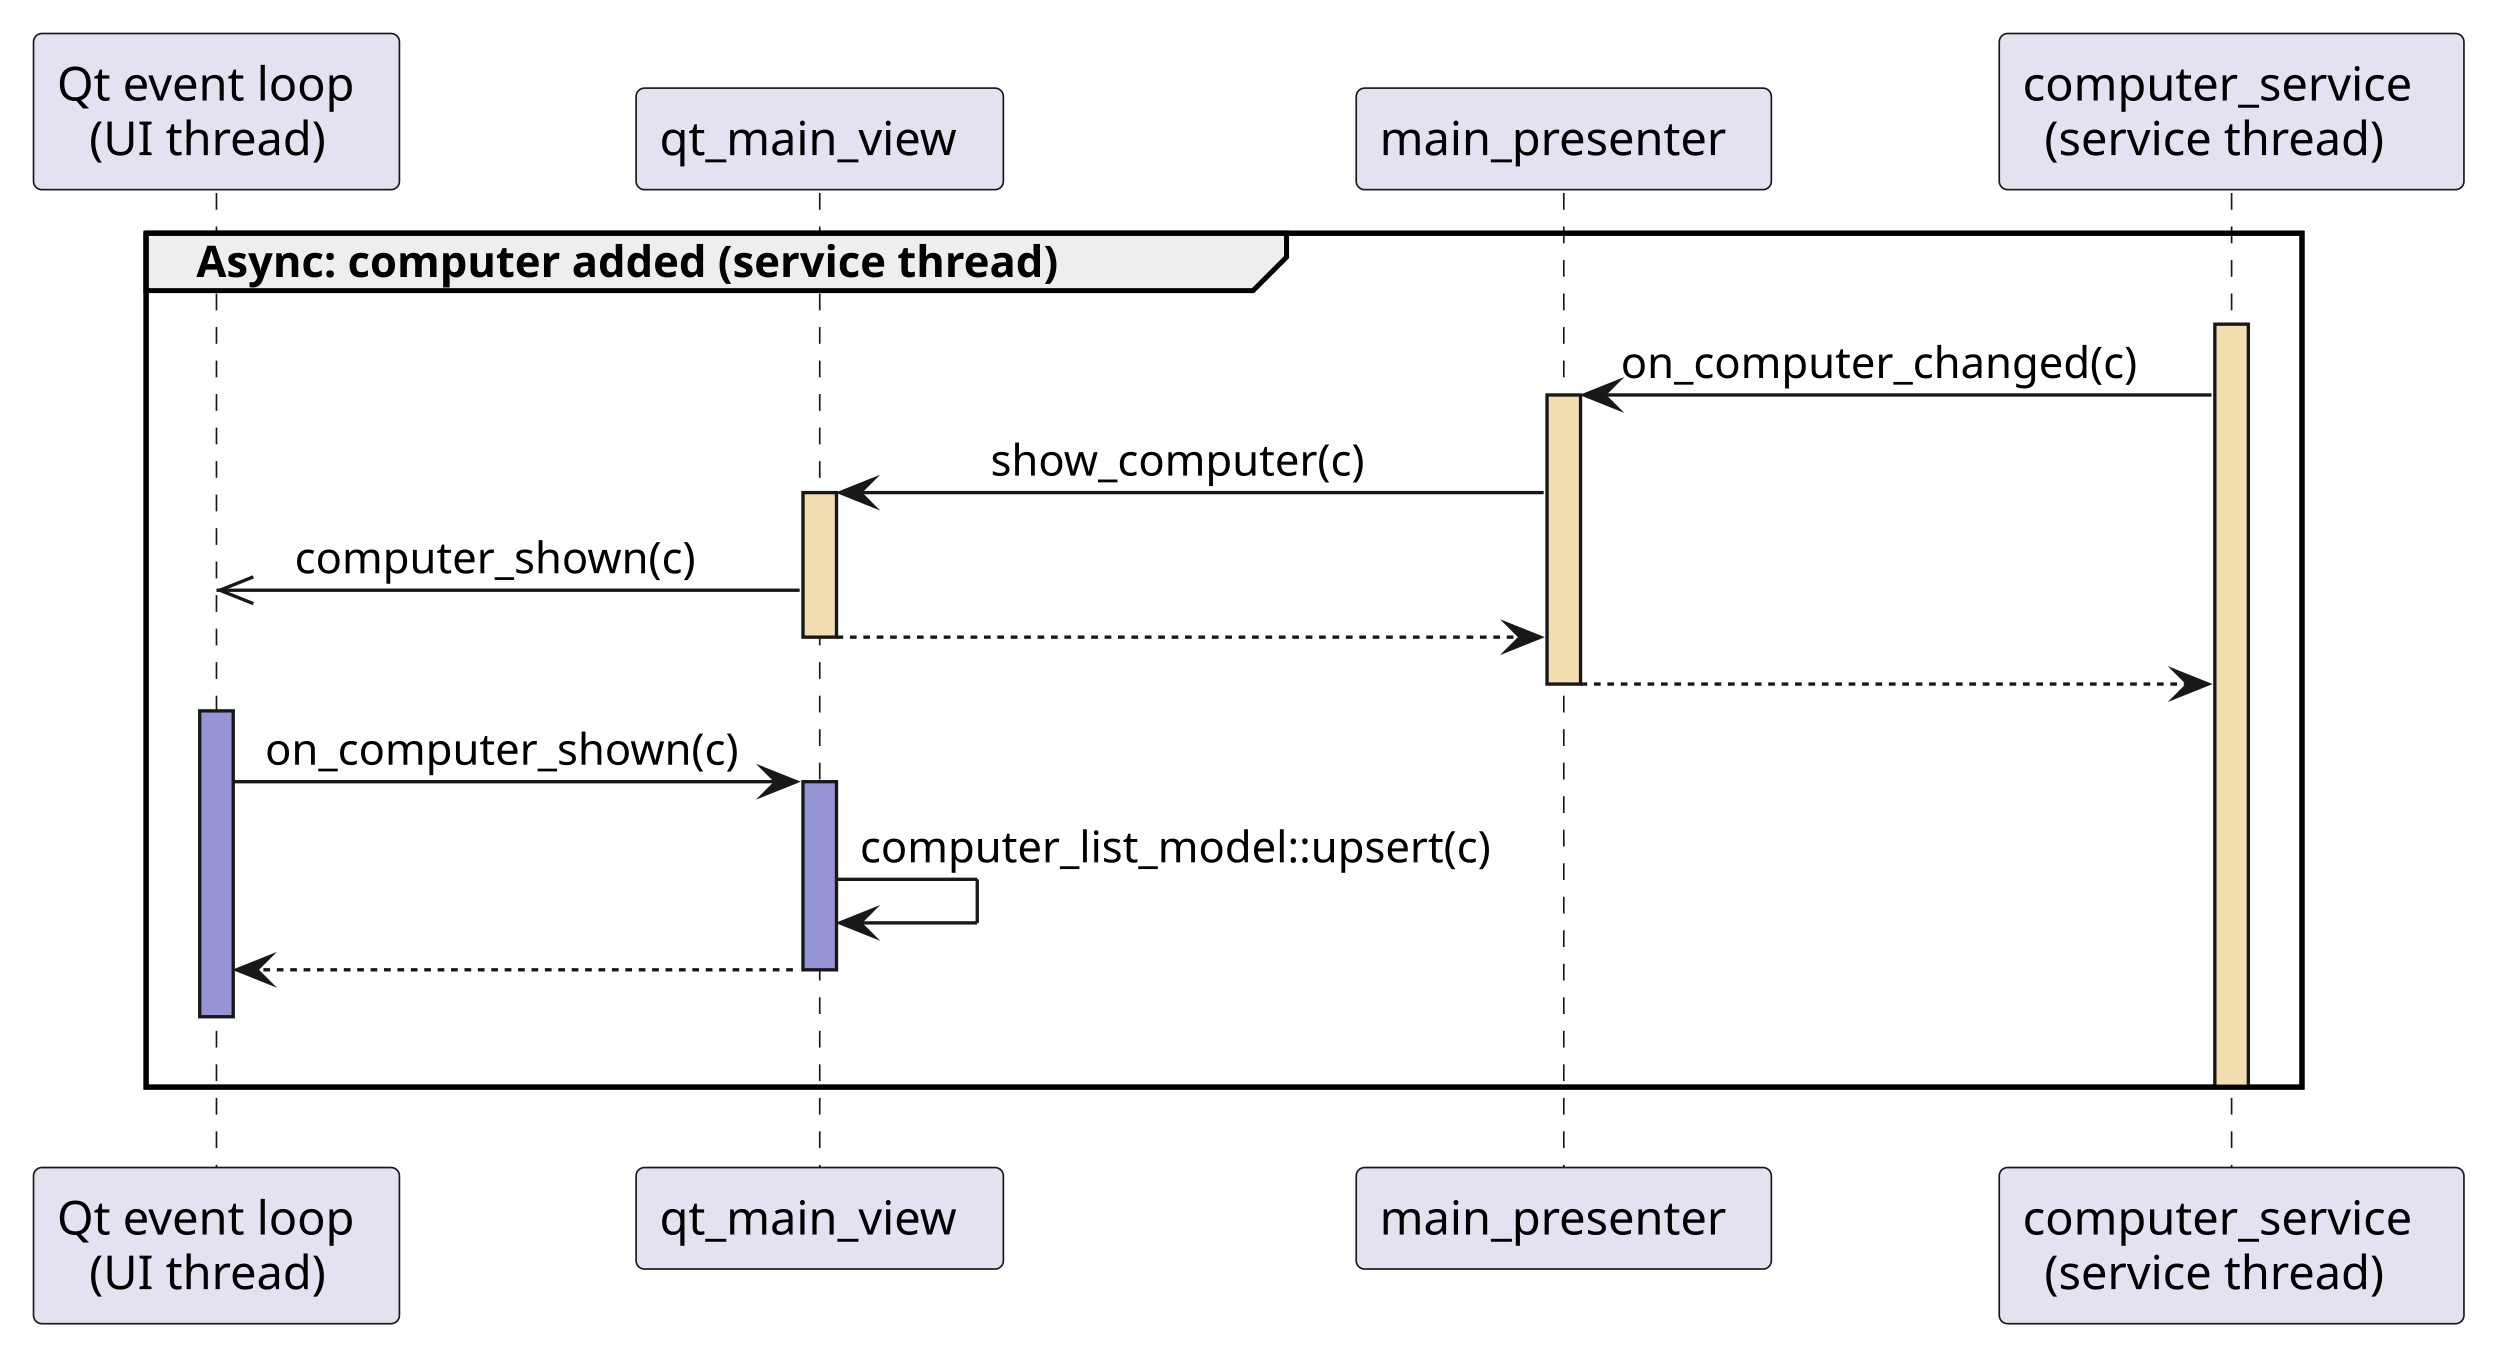
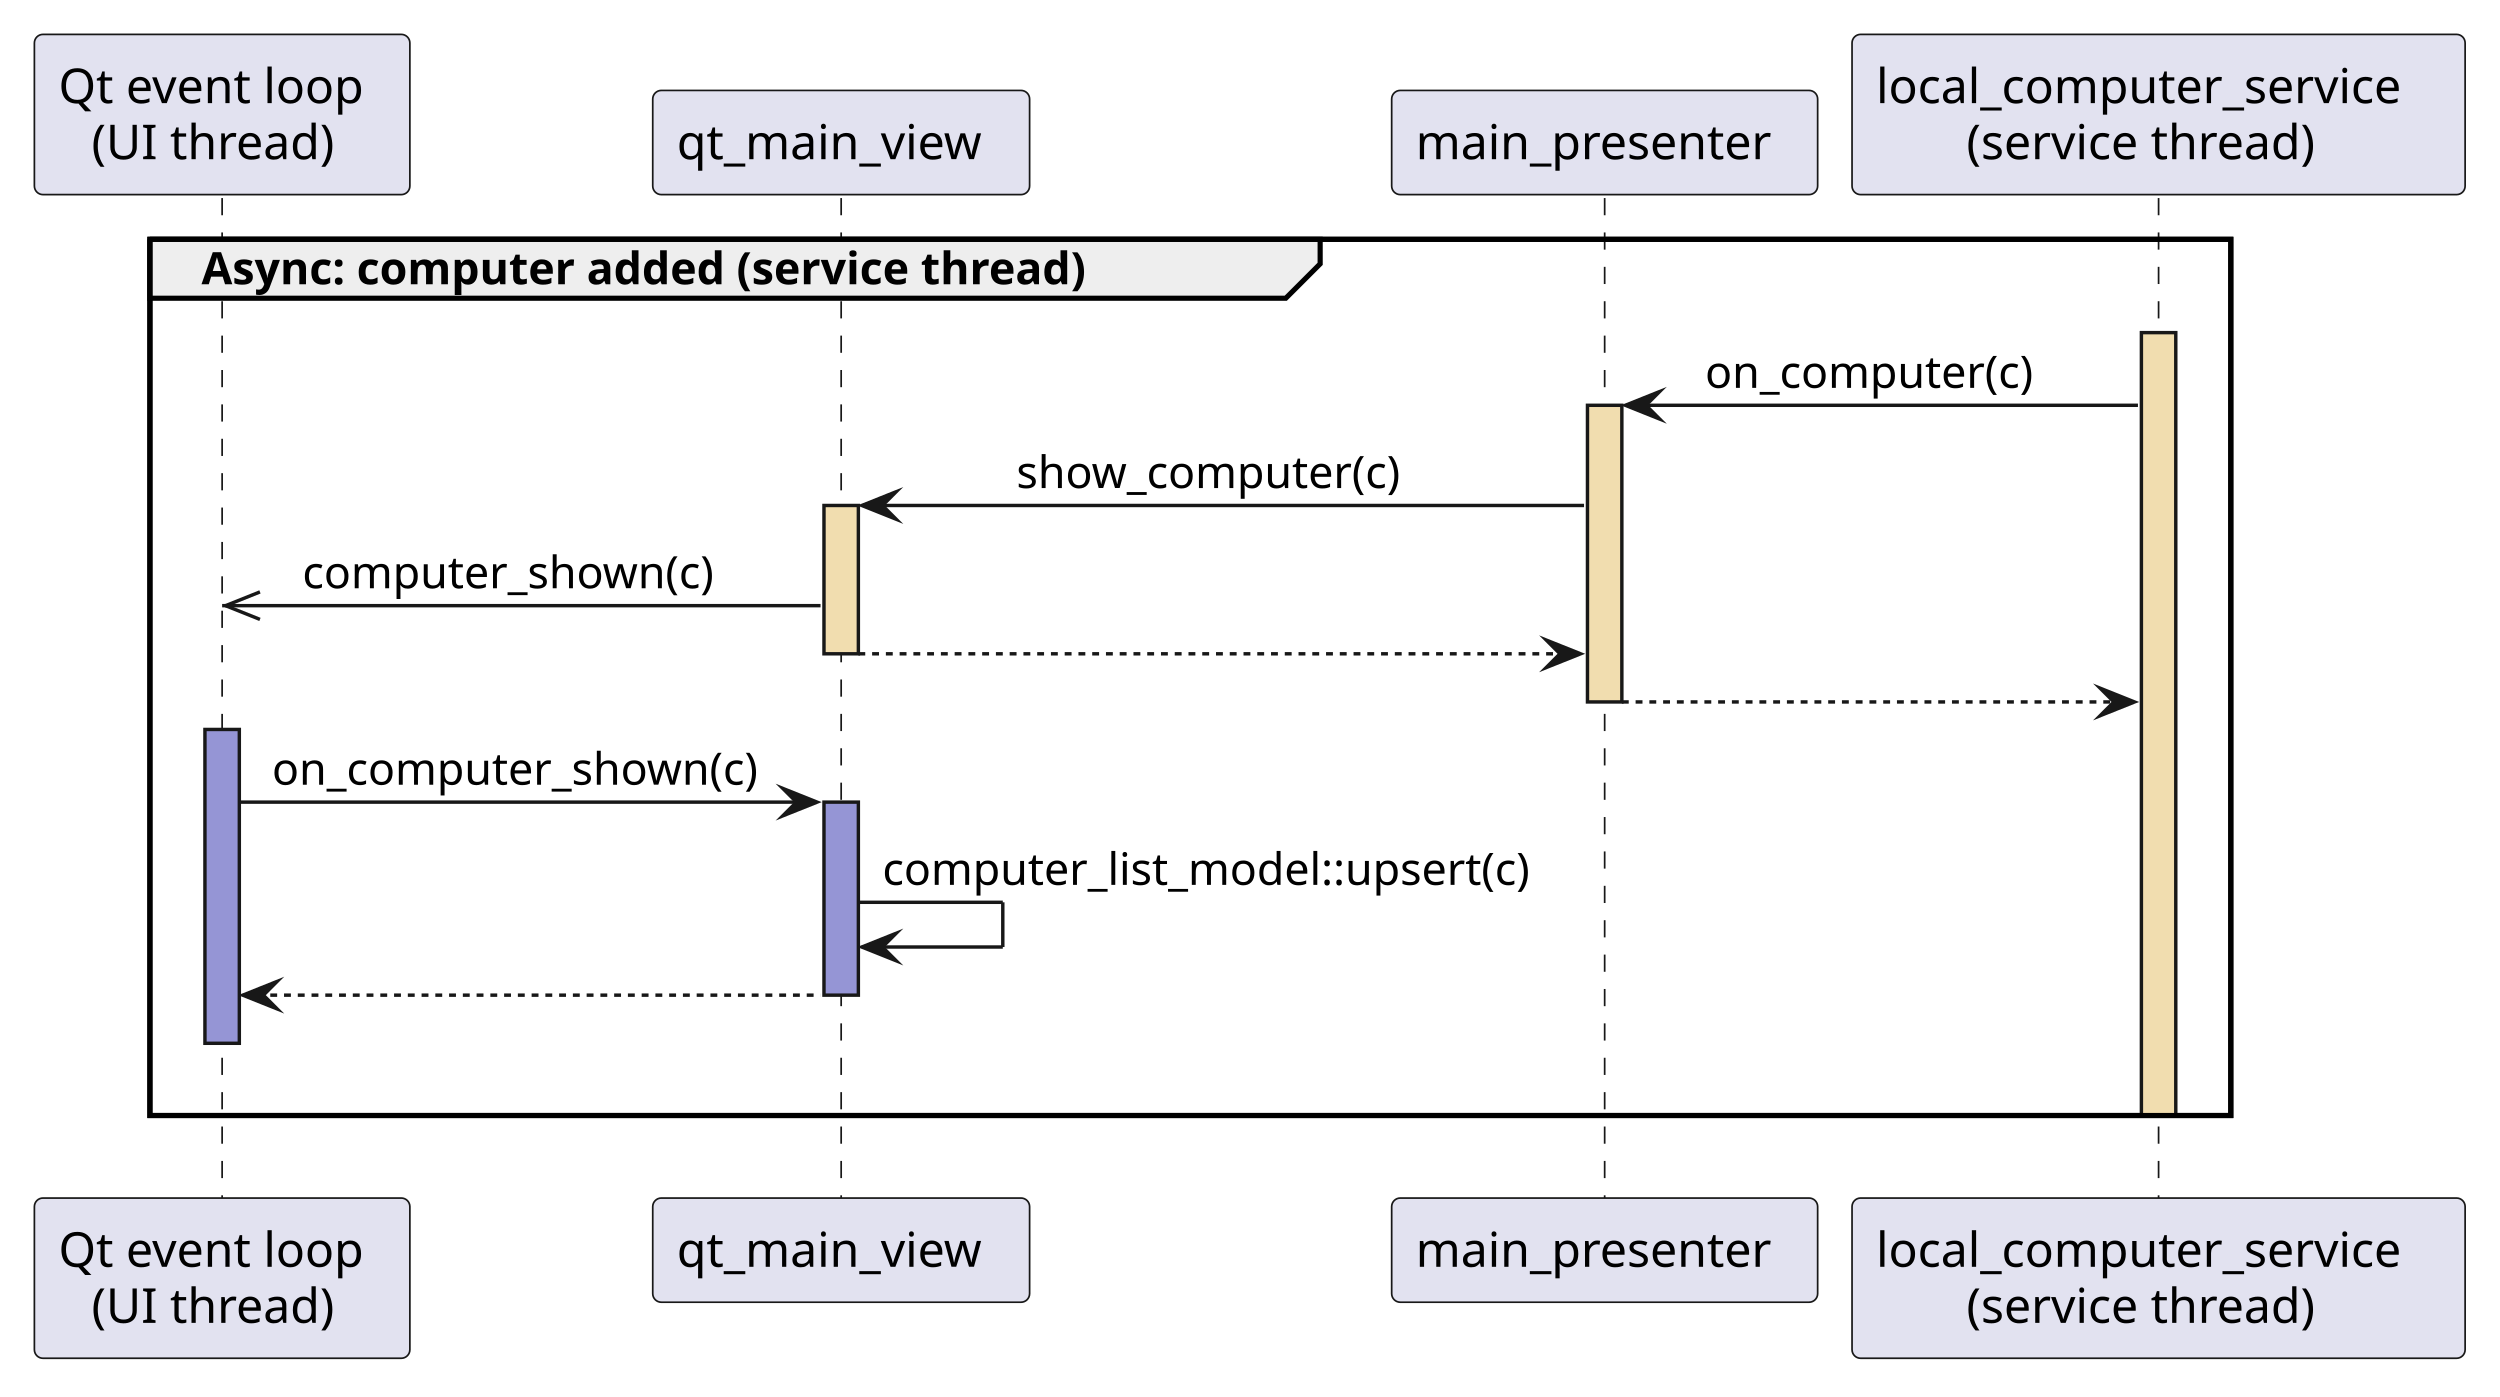
- <svg xmlns="http://www.w3.org/2000/svg" version="1.1" data-diagram-type="SEQUENCE" style="width:746px;height:406px;background:#FFFFFF;" width="746px" height="406px" viewBox="0 0 746 406" zoomAndPan="magnify" preserveAspectRatio="none" contentStyleType="text/css">
+ <svg xmlns="http://www.w3.org/2000/svg" version="1.1" data-diagram-type="SEQUENCE" style="width:727px;height:406px;background:#FFFFFF;" width="727px" height="406px" viewBox="0 0 727 406" zoomAndPan="magnify" preserveAspectRatio="none" contentStyleType="text/css">
  <defs />
  <g font-family="sans-serif" lengthAdjust="spacing">
-     <rect x="43.595" y="69.594" width="643.314" height="254.797" fill="none" style="stroke:#000;stroke-width:1.5;" />
+     <rect x="43.595" y="69.594" width="605.122" height="254.797" fill="none" style="stroke:#000;stroke-width:1.5;" />
    <g>
      <rect x="61.095" y="57.594" width="8" height="290.797" fill="#000" fill-opacity="0" />
      <line x1="64.595" y1="57.594" x2="64.595" y2="348.391" style="stroke:#181818;stroke-width:0.5;stroke-dasharray:5,5;" />
    </g>
    <g>
      <rect x="59.595" y="212.125" width="10" height="91.266" fill="#9595D5" style="stroke:#181818;stroke-width:1;" />
    </g>
    <g>
      <rect x="241.112" y="57.594" width="8" height="290.797" fill="#000" fill-opacity="0" />
      <line x1="244.612" y1="57.594" x2="244.612" y2="348.391" style="stroke:#181818;stroke-width:0.5;stroke-dasharray:5,5;" />
    </g>
    <g>
      <rect x="239.612" y="146.992" width="10" height="43.133" fill="#F1DDAF" style="stroke:#181818;stroke-width:1;" />
    </g>
    <g>
      <rect x="239.612" y="233.258" width="10" height="56.133" fill="#9595D5" style="stroke:#181818;stroke-width:1;" />
    </g>
    <g>
      <rect x="463.136" y="57.594" width="8" height="290.797" fill="#000" fill-opacity="0" />
      <line x1="466.636" y1="57.594" x2="466.636" y2="348.391" style="stroke:#181818;stroke-width:0.5;stroke-dasharray:5,5;" />
    </g>
    <g>
      <rect x="461.636" y="117.859" width="10" height="86.266" fill="#F1DDAF" style="stroke:#181818;stroke-width:1;" />
    </g>
    <g>
-       <rect x="662.41" y="57.594" width="8" height="290.797" fill="#000" fill-opacity="0" />
-       <line x1="665.91" y1="57.594" x2="665.91" y2="348.391" style="stroke:#181818;stroke-width:0.5;stroke-dasharray:5,5;" />
+       <rect x="624.217" y="57.594" width="8" height="290.797" fill="#000" fill-opacity="0" />
+       <line x1="627.717" y1="57.594" x2="627.717" y2="348.391" style="stroke:#181818;stroke-width:0.5;stroke-dasharray:5,5;" />
    </g>
    <g>
-       <rect x="660.91" y="96.727" width="10" height="227.664" fill="#F1DDAF" style="stroke:#181818;stroke-width:1;" />
+       <rect x="622.717" y="96.727" width="10" height="227.664" fill="#F1DDAF" style="stroke:#181818;stroke-width:1;" />
    </g>
    <rect x="10" y="10" width="109.19" height="46.594" fill="#E2E2F0" style="stroke:#181818;stroke-width:0.5;" rx="2.5" ry="2.5" />
    <text x="17" y="29.995" fill="#000" font-size="14" textLength="95.19">Qt event loop</text>
    <text x="26.622" y="46.292" fill="#000" font-size="14" textLength="75.947">(UI thread)</text>
    <rect x="189.815" y="26.297" width="109.594" height="30.297" fill="#E2E2F0" style="stroke:#181818;stroke-width:0.5;" rx="2.5" ry="2.5" />
    <text x="196.815" y="46.292" fill="#000" font-size="14" textLength="95.594">qt_main_view</text>
    <rect x="404.699" y="26.297" width="123.874" height="30.297" fill="#E2E2F0" style="stroke:#181818;stroke-width:0.5;" rx="2.5" ry="2.5" />
    <text x="411.699" y="46.292" fill="#000" font-size="14" textLength="109.874">main_presenter</text>
-     <rect x="596.576" y="10" width="138.667" height="46.594" fill="#E2E2F0" style="stroke:#181818;stroke-width:0.5;" rx="2.5" ry="2.5" />
-     <text x="603.576" y="29.995" fill="#000" font-size="14" textLength="124.667">computer_service</text>
-     <text x="610.05" y="46.292" fill="#000" font-size="14" textLength="111.72">(service thread)</text>
+     <rect x="538.573" y="10" width="178.288" height="46.594" fill="#E2E2F0" style="stroke:#181818;stroke-width:0.5;" rx="2.5" ry="2.5" />
+     <text x="545.573" y="29.995" fill="#000" font-size="14" textLength="164.288">local_computer_service</text>
+     <text x="571.857" y="46.292" fill="#000" font-size="14" textLength="111.72">(service thread)</text>
    <rect x="10" y="348.391" width="109.19" height="46.594" fill="#E2E2F0" style="stroke:#181818;stroke-width:0.5;" rx="2.5" ry="2.5" />
    <text x="17" y="368.386" fill="#000" font-size="14" textLength="95.19">Qt event loop</text>
    <text x="26.622" y="384.683" fill="#000" font-size="14" textLength="75.947">(UI thread)</text>
    <rect x="189.815" y="348.391" width="109.594" height="30.297" fill="#E2E2F0" style="stroke:#181818;stroke-width:0.5;" rx="2.5" ry="2.5" />
    <text x="196.815" y="368.386" fill="#000" font-size="14" textLength="95.594">qt_main_view</text>
    <rect x="404.699" y="348.391" width="123.874" height="30.297" fill="#E2E2F0" style="stroke:#181818;stroke-width:0.5;" rx="2.5" ry="2.5" />
    <text x="411.699" y="368.386" fill="#000" font-size="14" textLength="109.874">main_presenter</text>
-     <rect x="596.576" y="348.391" width="138.667" height="46.594" fill="#E2E2F0" style="stroke:#181818;stroke-width:0.5;" rx="2.5" ry="2.5" />
-     <text x="603.576" y="368.386" fill="#000" font-size="14" textLength="124.667">computer_service</text>
-     <text x="610.05" y="384.683" fill="#000" font-size="14" textLength="111.72">(service thread)</text>
+     <rect x="538.573" y="348.391" width="178.288" height="46.594" fill="#E2E2F0" style="stroke:#181818;stroke-width:0.5;" rx="2.5" ry="2.5" />
+     <text x="545.573" y="368.386" fill="#000" font-size="14" textLength="164.288">local_computer_service</text>
+     <text x="571.857" y="384.683" fill="#000" font-size="14" textLength="111.72">(service thread)</text>
    <path d="M43.595,69.594 L383.901,69.594 L383.901,76.727 L373.901,86.727 L43.595,86.727 L43.595,69.594" style="stroke:#000;stroke-width:1.5;" fill="#EEE" />
-     <rect x="43.595" y="69.594" width="643.314" height="254.797" fill="none" style="stroke:#000;stroke-width:1.5;" />
+     <rect x="43.595" y="69.594" width="605.122" height="254.797" fill="none" style="stroke:#000;stroke-width:1.5;" />
    <text x="58.595" y="82.661" fill="#000" font-size="13" textLength="295.306" font-weight="700">Async: computer added (service thread)</text>
    <polygon points="482.636,113.859,472.636,117.859,482.636,121.859,478.636,117.859" fill="#181818" style="stroke:#181818;stroke-width:1;stroke-linejoin:miter;stroke-miterlimit:10;" />
-     <line x1="476.636" y1="117.859" x2="659.91" y2="117.859" style="stroke:#181818;stroke-width:1;" />
-     <text x="483.636" y="112.793" fill="#000" font-size="13" textLength="165.274">on_computer_changed(c)</text>
+     <line x1="476.636" y1="117.859" x2="621.717" y2="117.859" style="stroke:#181818;stroke-width:1;" />
+     <text x="495.836" y="112.793" fill="#000" font-size="13" textLength="102.68">on_computer(c)</text>
    <polygon points="260.612,142.992,250.612,146.992,260.612,150.992,256.612,146.992" fill="#181818" style="stroke:#181818;stroke-width:1;stroke-linejoin:miter;stroke-miterlimit:10;" />
    <line x1="254.612" y1="146.992" x2="460.636" y2="146.992" style="stroke:#181818;stroke-width:1;" />
    <text x="295.582" y="141.926" fill="#000" font-size="13" textLength="120.085">show_computer(c)</text>
    <line x1="65.595" y1="176.125" x2="75.595" y2="172.125" style="stroke:#181818;stroke-width:1;" />
    <line x1="65.595" y1="176.125" x2="75.595" y2="180.125" style="stroke:#181818;stroke-width:1;" />
    <line x1="64.595" y1="176.125" x2="238.612" y2="176.125" style="stroke:#181818;stroke-width:1;" />
    <text x="87.942" y="171.059" fill="#000" font-size="13" textLength="128.324">computer_shown(c)</text>
    <polygon points="449.636,186.125,459.636,190.125,449.636,194.125,453.636,190.125" fill="#181818" style="stroke:#181818;stroke-width:1;stroke-linejoin:miter;stroke-miterlimit:10;" />
    <line x1="249.612" y1="190.125" x2="455.636" y2="190.125" style="stroke:#181818;stroke-width:1;stroke-dasharray:2,2;" />
-     <polygon points="648.91,200.125,658.91,204.125,648.91,208.125,652.91,204.125" fill="#181818" style="stroke:#181818;stroke-width:1;stroke-linejoin:miter;stroke-miterlimit:10;" />
-     <line x1="471.636" y1="204.125" x2="654.91" y2="204.125" style="stroke:#181818;stroke-width:1;stroke-dasharray:2,2;" />
+     <polygon points="610.717,200.125,620.717,204.125,610.717,208.125,614.717,204.125" fill="#181818" style="stroke:#181818;stroke-width:1;stroke-linejoin:miter;stroke-miterlimit:10;" />
+     <line x1="471.636" y1="204.125" x2="616.717" y2="204.125" style="stroke:#181818;stroke-width:1;stroke-dasharray:2,2;" />
    <polygon points="227.612,229.258,237.612,233.258,227.612,237.258,231.612,233.258" fill="#181818" style="stroke:#181818;stroke-width:1;stroke-linejoin:miter;stroke-miterlimit:10;" />
    <line x1="69.595" y1="233.258" x2="233.612" y2="233.258" style="stroke:#181818;stroke-width:1;" />
    <text x="79.095" y="228.192" fill="#000" font-size="13" textLength="151.017">on_computer_shown(c)</text>
    <line x1="249.612" y1="262.391" x2="291.612" y2="262.391" style="stroke:#181818;stroke-width:1;" />
    <line x1="291.612" y1="262.391" x2="291.612" y2="275.391" style="stroke:#181818;stroke-width:1;" />
    <line x1="250.612" y1="275.391" x2="291.612" y2="275.391" style="stroke:#181818;stroke-width:1;" />
    <polygon points="260.612,271.391,250.612,275.391,260.612,279.391,256.612,275.391" fill="#181818" style="stroke:#181818;stroke-width:1;stroke-linejoin:miter;stroke-miterlimit:10;" />
    <text x="256.612" y="257.325" fill="#000" font-size="13" textLength="203.023">computer_list_model::upsert(c)</text>
    <polygon points="80.595,285.391,70.595,289.391,80.595,293.391,76.595,289.391" fill="#181818" style="stroke:#181818;stroke-width:1;stroke-linejoin:miter;stroke-miterlimit:10;" />
    <line x1="74.595" y1="289.391" x2="238.612" y2="289.391" style="stroke:#181818;stroke-width:1;stroke-dasharray:2,2;" />
  </g>
</svg>
